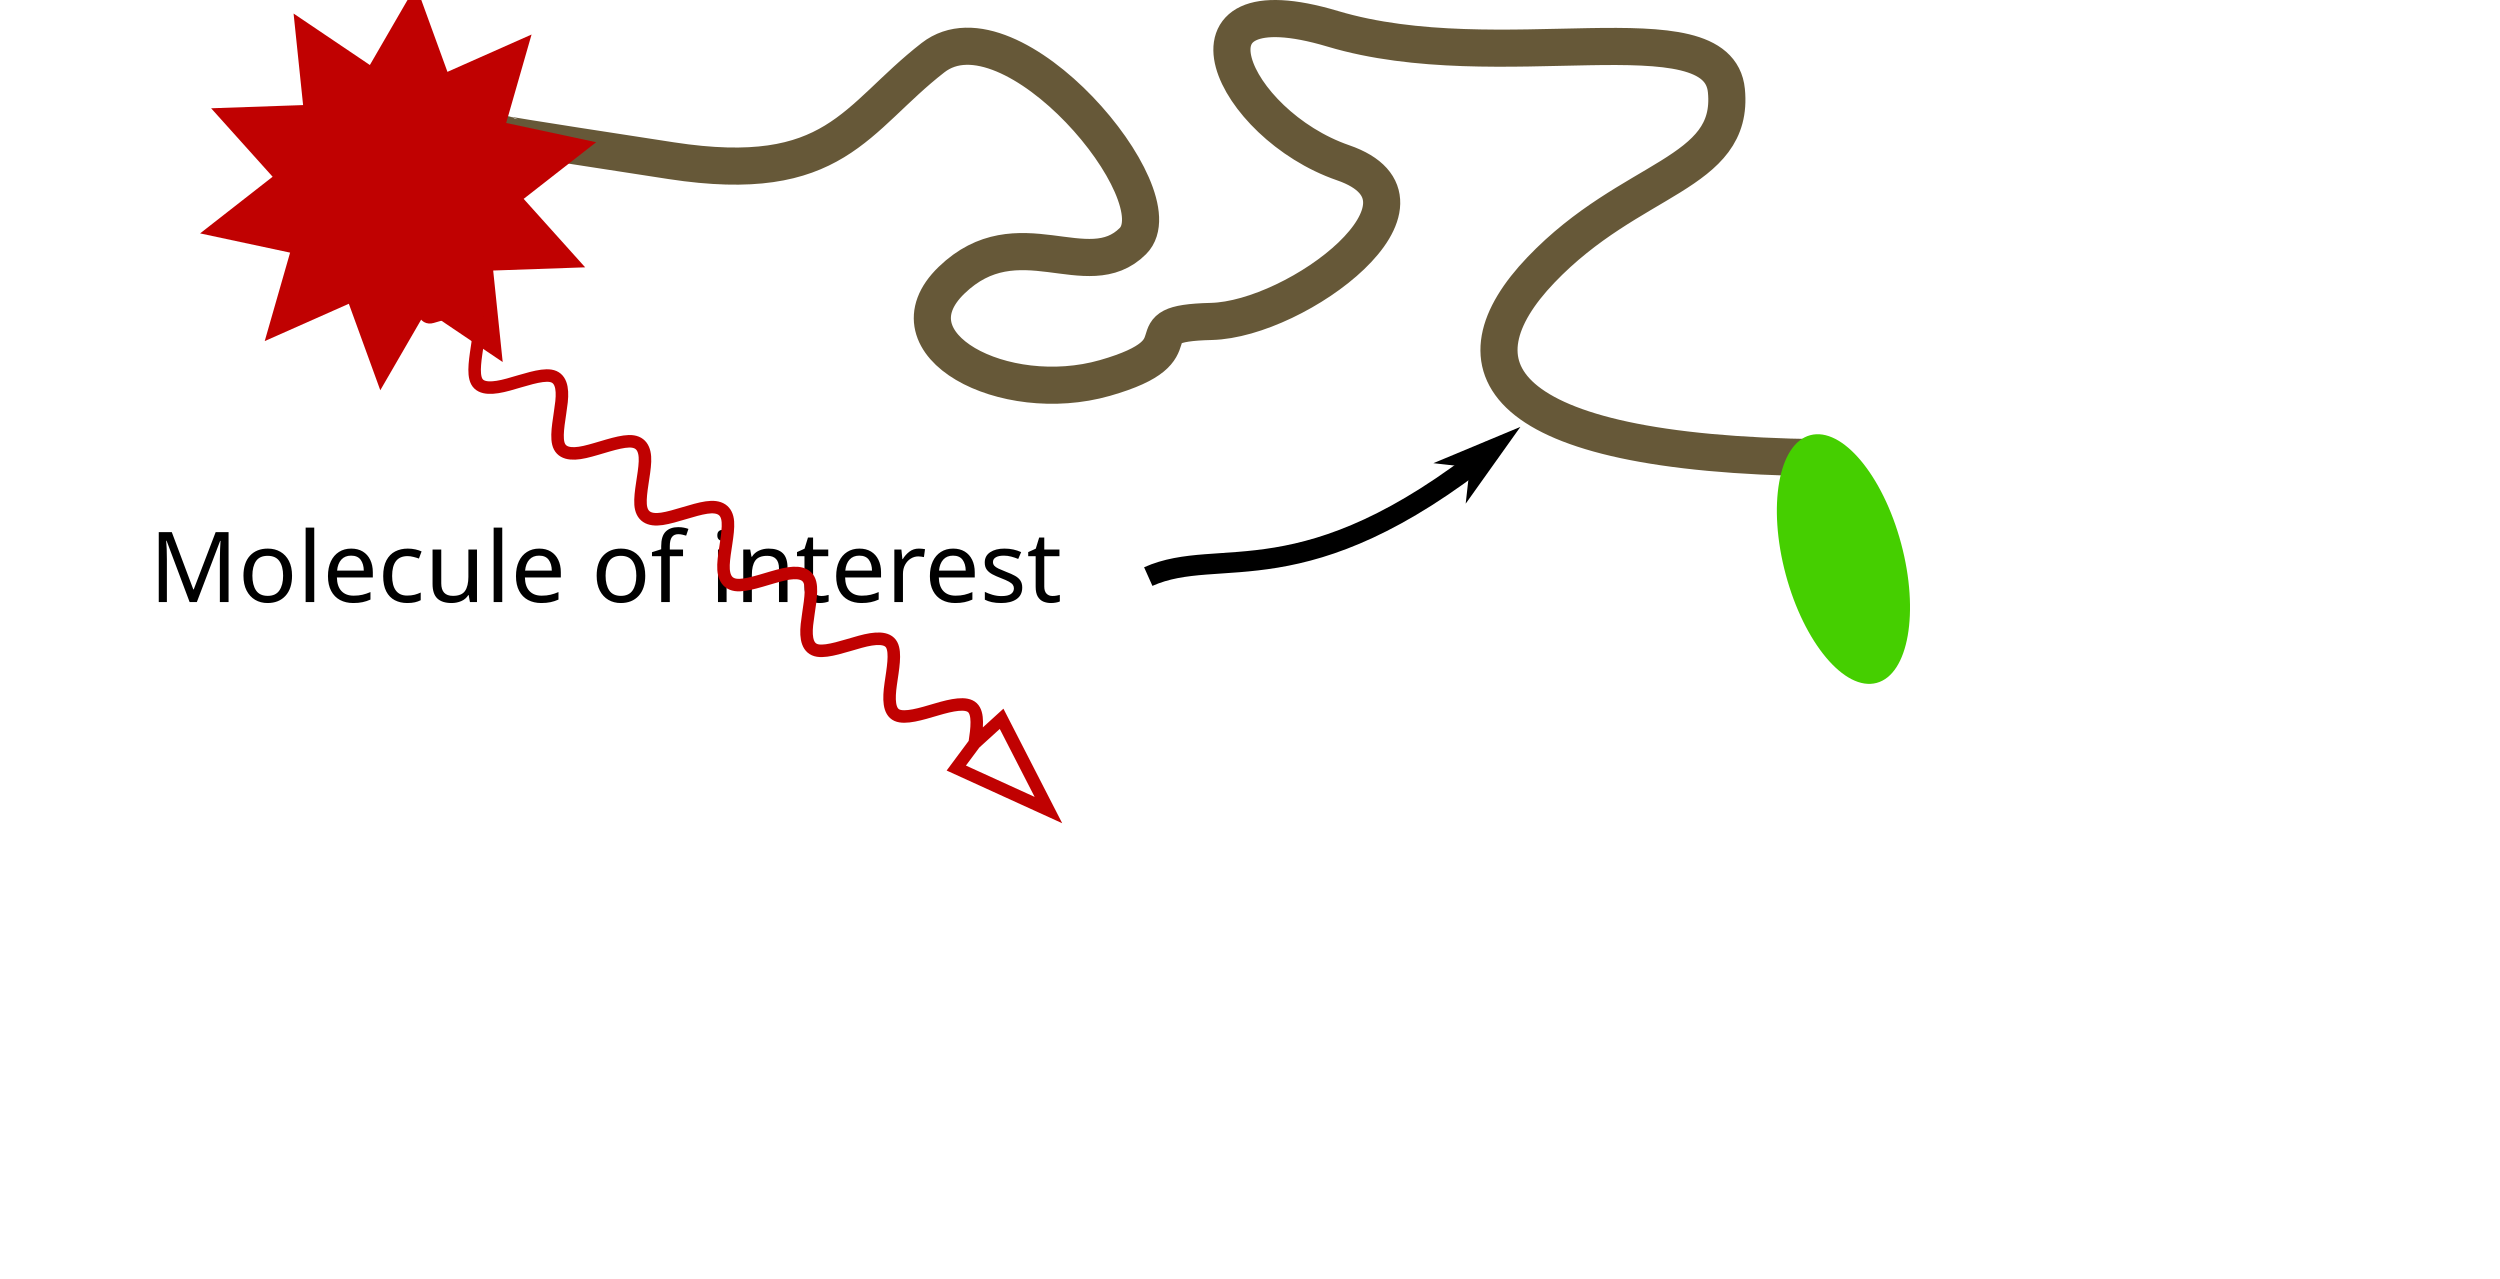
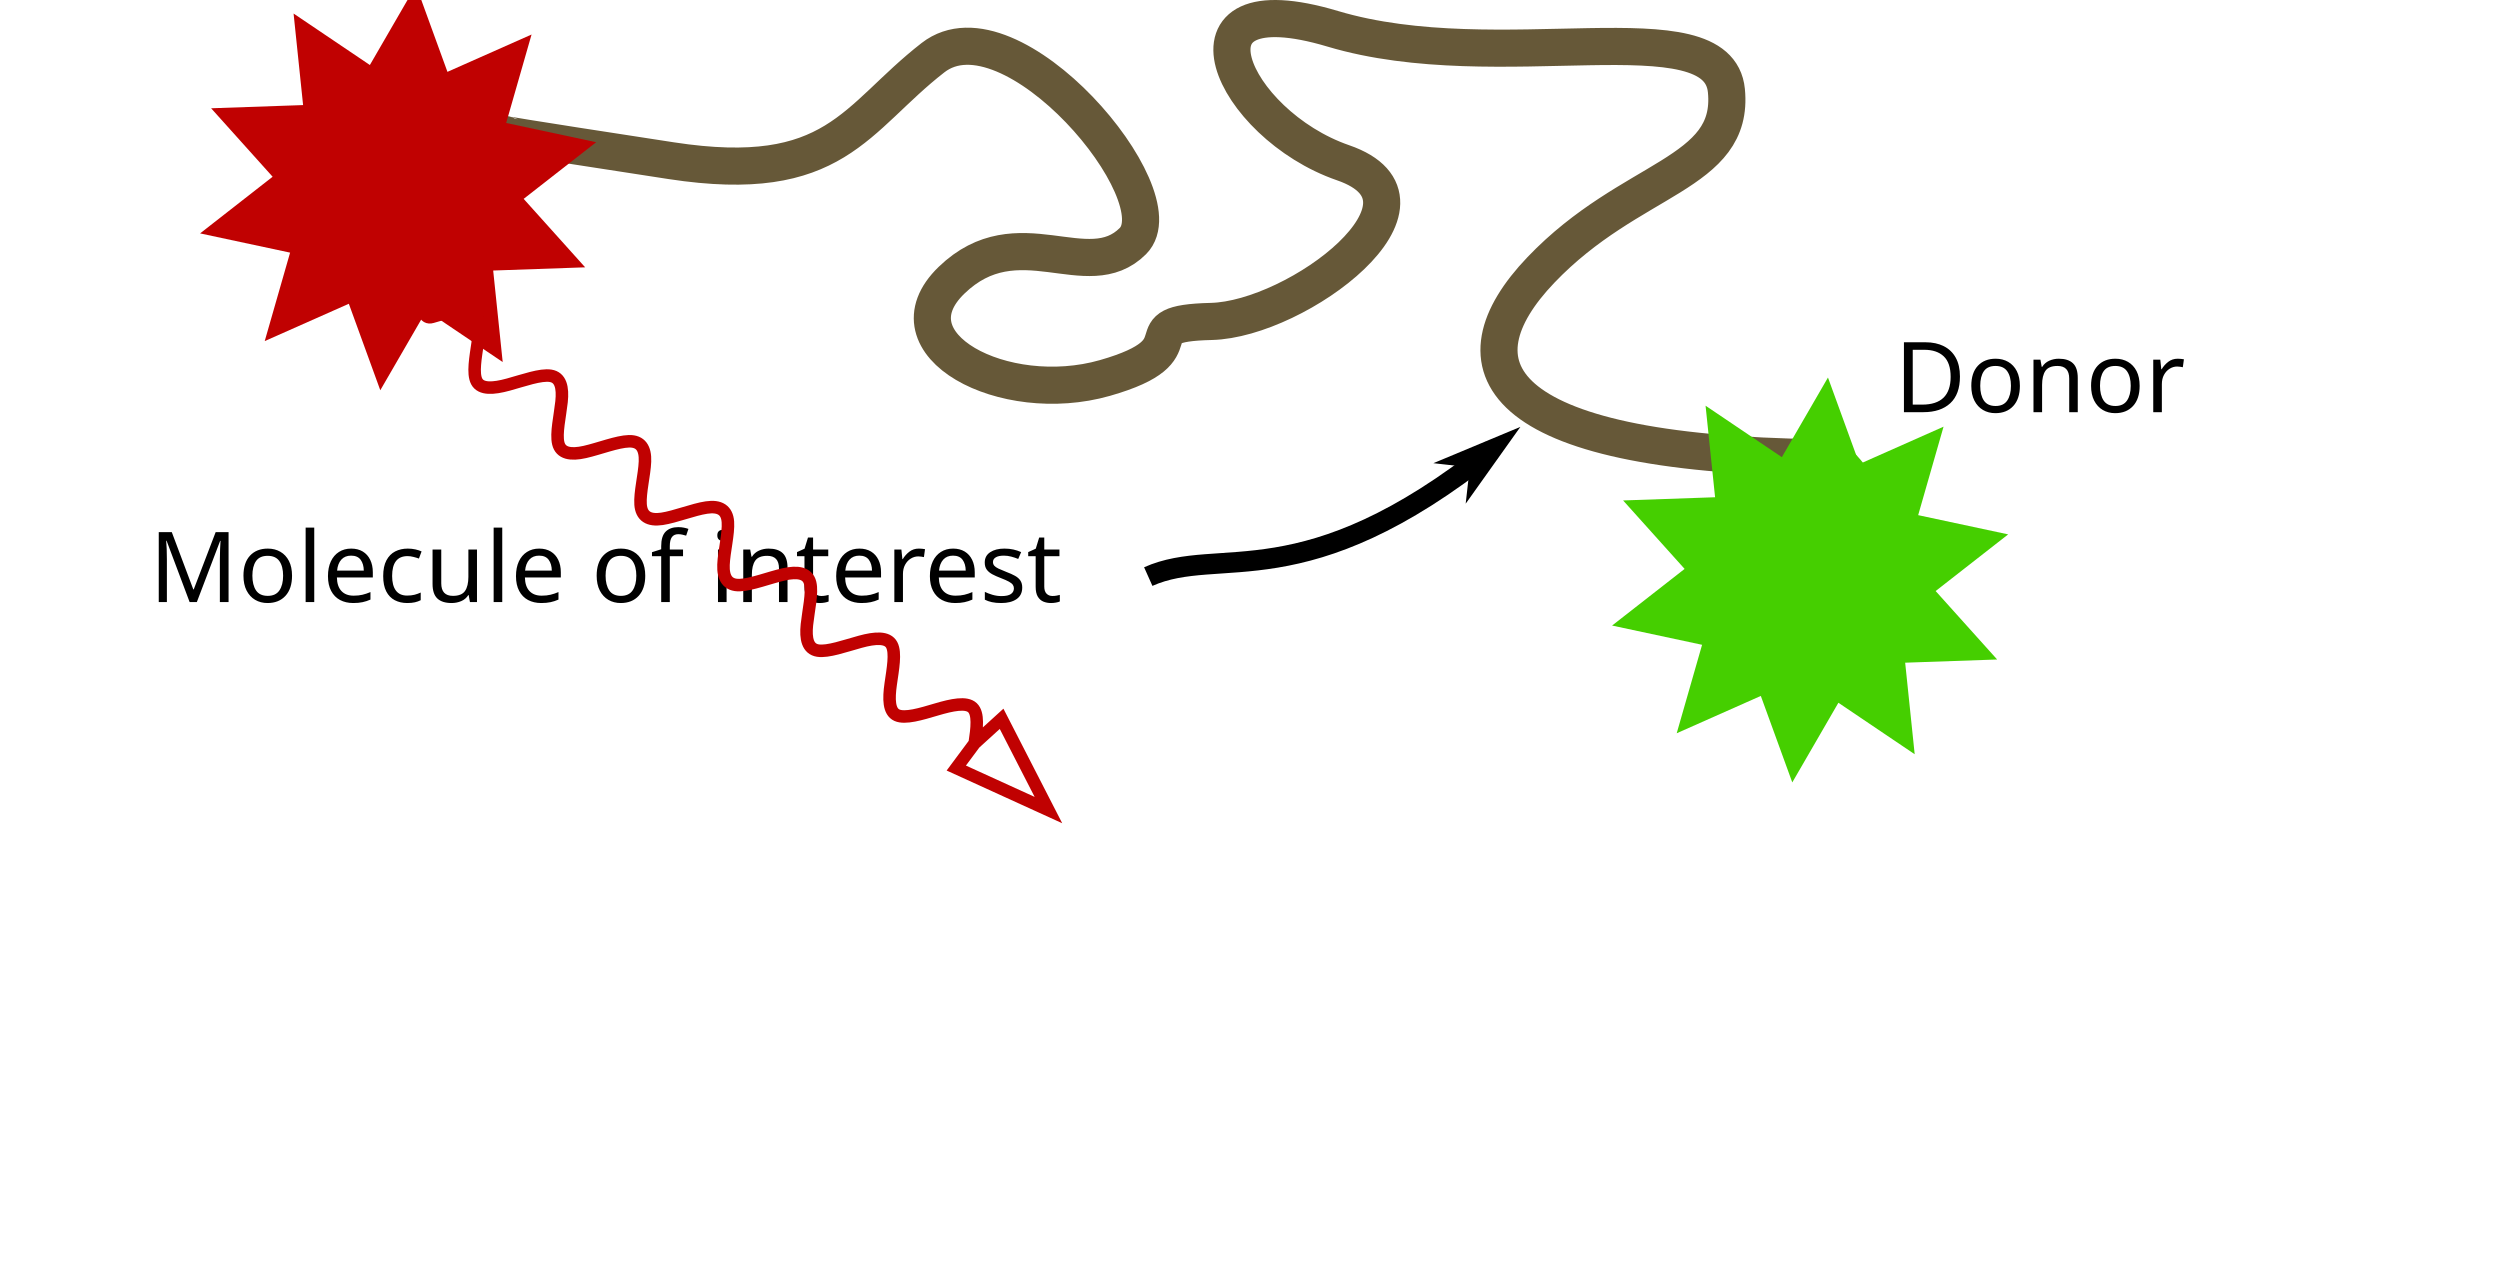
<svg xmlns="http://www.w3.org/2000/svg" width="1225.461" height="626.631" id="svg4258" version="1.1">
  <defs id="defs4260">
    <marker style="overflow:visible" id="Arrow1Send" refX="0" refY="0" orient="auto">
      <path transform="matrix(-0.2,0,0,-0.2,-1.2,0)" style="fill-rule:evenodd;stroke:#000000;stroke-width:1pt" d="M 0,0 5,-5 -12.5,0 5,5 0,0 z" id="path3798" />
    </marker>
    <marker style="overflow:visible" id="Arrow1Lend" refX="0" refY="0" orient="auto">
      <path transform="matrix(-0.8,0,0,-0.8,-10,0)" style="fill-rule:evenodd;stroke:#000000;stroke-width:1pt" d="M 0,0 5,-5 -12.5,0 5,5 0,0 z" id="path3786" />
    </marker>
    <marker orient="auto" refY="0" refX="0" id="Arrow1Mend" style="overflow:visible">
      <path id="path6838" d="M 0,0 5,-5 -12.5,0 5,5 0,0 z" style="fill-rule:evenodd;stroke:#000000;stroke-width:1pt;marker-start:none" transform="matrix(-0.4,0,0,-0.4,-4,0)" />
    </marker>
  </defs>
  <g transform="translate(185.625,-155.3231)" id="layer1" style="display:inline">
    <path id="path4266" d="m 62.087,221.288 c 0,0 0.767,0.463 81.344,12.81 80.577,12.347 90.001,-20.76 128.289,-50.508 38.288,-29.748 120.225,67.63 97.985,89.904 -22.24,22.274 -56.388,-12.235 -88.893,19.193 -32.505,31.428 25.655,62.066 75.152,47.924 49.497,-14.142 9.701,-26.711 52.127,-27.721 42.426,-1.01 119.272,-58.93 64.65,-77.782 -54.622,-18.851 -86.58,-90.029 -5.051,-65.66 81.529,24.369 188.899,-11.112 192.939,30.305 4.041,41.416 -46.739,41.665 -90.914,87.883 -44.175,46.218 -25.219,90.079 136.843,92.08" style="fill:none;stroke:#665838;stroke-width:18.2;stroke-linecap:round;stroke-linejoin:miter;stroke-miterlimit:4;stroke-opacity:1;stroke-dasharray:none" />
  </g>
  <g id="layer7" style="display:none" transform="translate(4e-6,1.700115e-5)">
    <g id="g7919">
      <path style="fill:none;stroke:#000000;stroke-width:10;stroke-linecap:butt;stroke-linejoin:miter;stroke-miterlimit:4;stroke-opacity:1;stroke-dasharray:none" d="M 537.755,313.032 C 494.72,267.882 207.182,354.202 207.182,261.413" id="path5209" />
      <path id="path5211" d="m 532.451,313.032 c 43.034,-45.15 329.865,37.634 329.865,-55.154" style="fill:none;stroke:#000000;stroke-width:10;stroke-linecap:butt;stroke-linejoin:miter;stroke-miterlimit:4;stroke-opacity:1;stroke-dasharray:none" />
    </g>
    <g id="g5226" transform="matrix(4.311734,0,0,4.311734,-93.92358,-2667.56)">
      <g word-spacing="normal" letter-spacing="normal" font-size-adjust="none" font-stretch="normal" font-weight="normal" font-variant="normal" font-style="normal" stroke-miterlimit="10.433" xml:space="preserve" transform="matrix(0.488605,0,0,-0.488605,-85.50587,911.0801)" id="content" style="font-style:normal;font-variant:normal;font-weight:normal;font-stretch:normal;letter-spacing:normal;word-spacing:normal;text-anchor:start;fill:none;stroke:#000000;stroke-linecap:butt;stroke-linejoin:miter;stroke-miterlimit:10.433;stroke-opacity:1;stroke-dasharray:none;stroke-dashoffset:0">
        <path id="path5229" d="m 481.22,440.23 0,0 0,0.01 0,0 0,0.01 0,0.02 0,0.01 0,0.02 0,0.02 -0.01,0.02 0,0.02 -0.01,0.02 0,0.02 -0.01,0.02 -0.01,0.03 -0.01,0.02 -0.01,0.03 -0.02,0.02 -0.01,0.03 -0.02,0.02 -0.02,0.02 -0.02,0.03 -0.02,0.01 -0.01,0.01 -0.01,0.01 -0.02,0.01 -0.01,0.01 -0.02,0.01 -0.01,0.01 -0.02,0.01 -0.01,0.01 -0.02,0.01 -0.02,0 -0.02,0.01 -0.02,0.01 -0.02,0 -0.02,0.01 -0.03,0.01 -0.02,0 -0.02,0 -0.03,0.01 -0.03,0 -0.02,0 -0.03,0.01 -0.03,0 -0.03,0 c -0.75,0 -5.48,-0.46 -6.33,-0.55 -0.4,-0.05 -0.7,-0.3 -0.7,-0.95 0,-0.6 0.45,-0.6 1.2,-0.6 2.39,0 2.49,-0.34 2.49,-0.84 l -0.14,-1 -3,-11.81 c -0.89,1.84 -2.35,3.18 -4.58,3.18 l 0.05,-1.09 c 3.23,0 3.93,-4.08 3.93,-4.37 0,-0.32 -0.09,-0.61 -0.14,-0.86 l -2.5,-9.77 c -0.25,-0.89 -0.25,-0.98 -1,-1.84 -2.18,-2.74 -4.23,-3.53 -5.62,-3.53 -2.49,0 -3.19,2.73 -3.19,4.68 0,2.49 1.59,8.61 2.74,10.91 1.54,2.94 3.79,4.78 5.78,4.78 l -0.05,1.09 c -5.83,0 -12,-7.31 -12,-14.59 0,-4.69 2.73,-7.97 6.62,-7.97 0.99,0 3.49,0.21 6.47,3.74 0.41,-2.1 2.14,-3.74 4.53,-3.74 1.75,0 2.9,1.14 3.69,2.74 0.85,1.79 1.5,4.84 1.5,4.93 0,0.5 -0.45,0.5 -0.59,0.5 -0.5,0 -0.55,-0.2 -0.7,-0.9 -0.85,-3.24 -1.75,-6.17 -3.79,-6.17 -1.34,0 -1.5,1.29 -1.5,2.29 0,1.19 0.1,1.55 0.3,2.39 z" style="fill:#000000;stroke-width:0" />
      </g>
    </g>
  </g>
  <g id="layer9" style="display:none" transform="translate(238.612,1.020069e-5)">
    <text transform="translate(-52.98704,-155.3231)" xml:space="preserve" style="font-size:20px;font-style:normal;font-variant:normal;font-weight:normal;font-stretch:normal;text-align:start;line-height:125%;letter-spacing:0px;word-spacing:0px;writing-mode:lr-tb;text-anchor:start;fill:#000000;fill-opacity:1;stroke:none;display:inline;font-family:Sans;-inkscape-font-specification:Sans" x="755" y="427.362" id="text5799">
      <tspan x="755" y="427.362" style="font-size:48px;fill:#000000;fill-opacity:1" id="tspan5803">Fluorophore</tspan>
    </text>
  </g>
  <g style="display:inline" id="layer6" transform="translate(4e-6,1.700115e-5)">
    <text id="text4828" y="450.435" x="-112.461" style="font-size:20px;font-style:normal;font-variant:normal;font-weight:normal;font-stretch:normal;text-align:start;line-height:125%;letter-spacing:0px;word-spacing:0px;writing-mode:lr-tb;text-anchor:start;fill:#000000;fill-opacity:1;stroke:none;font-family:Sans;-inkscape-font-specification:Sans" xml:space="preserve" transform="translate(185.625,-155.3231)">
      <tspan style="font-size:48px;fill:#000000;fill-opacity:1" y="450.435" x="-112.461" id="tspan4830">Molecule of interest</tspan>
    </text>
    <path transform="translate(0,3.40023e-6)" id="path4832" d="m 562.857,282.627 c 35.2,-15.729 75.899,11.646 168.453,-62.236" style="fill:none;stroke:#000000;stroke-width:10;stroke-linecap:butt;stroke-linejoin:miter;stroke-miterlimit:4;stroke-opacity:1;stroke-dasharray:none;marker-end:url(#Arrow1Send)" />
  </g>
  <g style="display:none" transform="translate(185.625,-155.3231)" id="layer4">
    <text xml:space="preserve" style="font-size:20px;font-style:normal;font-variant:normal;font-weight:normal;font-stretch:normal;text-align:start;line-height:125%;letter-spacing:0px;word-spacing:0px;writing-mode:lr-tb;text-anchor:start;fill:#000000;fill-opacity:1;stroke:none;font-family:Sans;-inkscape-font-specification:Sans" x="-186" y="204.362" id="text4789">
      <tspan id="tspan4791" x="-186" y="204.362" style="font-size:48px;fill:#000000;fill-opacity:1">Acceptor</tspan>
    </text>
  </g>
  <g id="layer15" style="display:inline">
    <path transform="matrix(4.271073,0,0,4.271073,-3503.588,-857.9397)" d="m 853.6,229.866 -10.329,-2.208 8.324,-6.502 -7.059,-7.857 10.556,-0.367 L 854,202.426 l 8.756,5.908 5.292,-9.142 3.611,9.926 9.654,-4.285 -2.913,10.153 10.329,2.208 -8.324,6.502 7.059,7.857 -10.556,0.367 1.092,10.506 -8.756,-5.908 -5.292,9.142 -3.611,-9.926 -9.654,4.285 z" id="path7924" style="color:#000000;fill:#c00101;fill-opacity:1;fill-rule:nonzero;stroke:none;stroke-width:18.2;marker:none;visibility:visible;display:inline;overflow:visible;enable-background:accumulate" />
  </g>
  <g style="display:none" transform="translate(185.625,-155.3231)" id="layer3">
    <path transform="matrix(0.5,0.8660254,-0.8660254,0.5,230.0072,41.70217)" d="m 99.286,285.219 c 0,34.715 -13.112,62.857 -29.286,62.857 -16.174,0 -29.286,-28.142 -29.286,-62.857 0,-34.715 13.112,-62.857 29.286,-62.857 16.174,0 29.286,28.142 29.286,62.857 z" id="path4776" style="color:#000000;fill:#c00101;fill-opacity:1;fill-rule:nonzero;stroke:none;stroke-width:18.2;marker:none;visibility:visible;display:inline;overflow:visible;enable-background:accumulate" />
  </g>
  <g id="layer13" transform="translate(0,6.8004599e-6)" style="display:inline">
    <path style="fill:none;stroke:#c00101;stroke-width:6.135;stroke-miterlimit:4;stroke-opacity:1;stroke-dasharray:none;marker-end:none;display:inline" d="m 206.076,133.763 c 2.252,2.996 -2.019,23.872 5.654,21.596 7.673,-2.276 15.419,-4.632 19.405,-2.827 3.985,1.804 4.111,7.88 3.06,15.257 -1.051,7.377 -2.592,15.297 -0.501,19.197 2.092,3.9 7.99,3.587 15.459,1.538 7.468,-2.049 15.84,-5.101 20.747,-4.314 4.908,0.784 6.107,5.672 5.361,12.712 -0.746,7.04 -2.796,15.523 -1.594,20.407 1.202,4.884 5.973,5.82 13.04,4.216 7.067,-1.606 15.825,-5.081 21.579,-5.234 5.754,-0.152 8.122,3.442 7.87,9.936 -0.253,6.494 -2.563,15.265 -2.154,21.026 0.409,5.763 3.981,8.023 10.47,7.058 6.488,-0.965 15.376,-4.585 21.86,-5.545 6.484,-0.96 10.065,1.291 10.47,7.058 0.404,5.766 -1.905,14.536 -2.154,21.026 -0.249,6.489 2.11,10.094 7.87,9.935 5.758,-0.161 14.515,-3.632 21.579,-5.233 7.064,-1.602 11.843,-0.675 13.04,4.214 1.196,4.891 -0.851,13.37 -1.594,20.407 -0.743,7.037 0.447,11.932 5.361,12.712 4.914,0.775 13.281,-2.267 20.747,-4.314 7.466,-2.047 13.373,-2.369 15.459,1.538 2.085,3.907 0.548,11.822 -0.501,19.198 -1.05,7.376 -0.932,13.46 3.06,15.257 3.992,1.797 11.732,-0.553 19.405,-2.828 7.672,-2.273 14.584,-3.709 17.614,-0.846 3.03,2.862 2.229,9.963 1.075,17.453 l 0,0 -9.009,12.121 45.172,20.604 -22.96,-44.742 -13.203,12.017" title="t sin(7*t)" id="path7852" />
  </g>
  <g id="layer12" style="display:none" transform="translate(0,6.8004599e-6)">
    <path style="fill:none;stroke:#dbba00;stroke-width:6.135;stroke-miterlimit:4;stroke-opacity:1;stroke-dasharray:none;marker-end:none;display:inline" d="m 783.328,309.406 c -3.327,-1.726 -8.517,-22.393 -14.448,-17.018 -5.931,5.374 -11.893,10.852 -16.267,10.951 -4.374,0.099 -7.118,-5.323 -9.365,-12.428 -2.247,-7.105 -4.287,-14.911 -7.861,-17.521 -3.574,-2.61 -8.756,0.226 -14.6,5.307 -5.844,5.081 -12.069,11.457 -16.833,12.872 -4.764,1.419 -7.961,-2.468 -10.337,-9.137 -2.376,-6.669 -4.201,-15.203 -7.4,-19.085 -3.199,-3.882 -7.904,-2.66 -13.579,1.847 -5.675,4.508 -12.064,11.433 -17.184,14.062 -5.121,2.629 -8.812,0.415 -11.396,-5.548 -2.584,-5.963 -4.299,-14.87 -7.163,-19.885 -2.864,-5.018 -7.063,-5.508 -12.494,-1.829 -5.431,3.679 -11.875,10.791 -17.303,14.464 -5.429,3.673 -9.632,3.195 -12.494,-1.829 -2.861,-5.022 -4.577,-13.927 -7.163,-19.885 -2.586,-5.957 -6.273,-8.185 -11.396,-5.547 -5.121,2.638 -11.511,9.559 -17.185,14.061 -5.673,4.502 -10.383,5.737 -13.579,1.848 -3.196,-3.89 -5.023,-12.42 -7.4,-19.085 -2.377,-6.665 -5.57,-10.562 -10.337,-9.137 -4.765,1.429 -10.99,7.795 -16.833,12.873 -5.843,5.078 -11.029,7.926 -14.6,5.307 -3.571,-2.619 -5.613,-10.418 -7.862,-17.521 -2.248,-7.103 -4.988,-12.536 -9.365,-12.428 -4.377,0.109 -10.336,5.579 -16.266,10.952 -5.931,5.371 -11.54,9.658 -15.51,8.39 -3.97,-1.268 -6.324,-8.015 -8.527,-15.266 l 0,0 2.872,-14.826 -49.639,0.988 40.07,30.387 6.697,-16.549" title="t sin(7*t)" id="path7852-3" />
  </g>
  <g id="layer8" style="display:none" transform="translate(238.612,1.020069e-5)">
    <path style="fill:none;stroke:#58b534;stroke-width:6.135;stroke-miterlimit:4;stroke-opacity:1;stroke-dasharray:none;marker-end:none" d="m 363.915,591.359 c 1.708,-3.336 -6.058,-23.179 1.891,-22.244 7.949,0.935 15.983,1.937 19.603,-0.521 3.62,-2.457 2.708,-8.465 0.415,-15.555 -2.293,-7.09 -5.161,-14.632 -3.765,-18.831 1.396,-4.2 7.262,-4.897 14.97,-4.15 7.708,0.747 16.478,2.328 21.179,0.715 4.703,-1.609 5.051,-6.63 3.116,-13.439 -1.935,-6.81 -5.401,-14.82 -5.048,-19.837 0.353,-5.017 4.893,-6.753 12.131,-6.376 7.237,0.378 16.459,2.31 22.155,1.481 5.696,-0.831 7.417,-4.775 6.061,-11.132 -1.356,-6.356 -5.127,-14.605 -5.705,-20.352 -0.579,-5.749 2.556,-8.584 9.114,-8.739 6.558,-0.155 15.933,1.898 22.485,1.739 6.553,-0.159 9.698,-2.988 9.114,-8.739 -0.584,-5.751 -4.354,-13.999 -5.705,-20.352 -1.351,-6.352 0.359,-10.306 6.062,-11.131 5.701,-0.823 14.922,1.105 22.155,1.48 7.233,0.375 11.785,-1.353 12.131,-6.375 0.345,-5.023 -3.117,-13.03 -5.048,-19.837 -1.931,-6.807 -1.593,-11.834 3.116,-13.44 4.71,-1.601 13.473,-0.029 21.179,0.716 7.706,0.745 13.581,0.055 14.97,-4.15 1.389,-4.205 -1.474,-11.742 -3.765,-18.832 -2.291,-7.089 -3.212,-13.104 0.415,-15.555 3.628,-2.451 11.655,-1.454 19.603,-0.52 7.947,0.933 15.003,1.169 17.5,-2.168 2.497,-3.337 0.499,-10.197 -1.914,-17.381 l 0,0 -10.942,-10.408 41,-28 -15,48 -15.058,-9.592" title="t sin(7*t)" id="path10566-5" />
  </g>
  <g id="layer14" style="display:none" transform="translate(0,6.8004599e-6)">
    <path id="path7849" title="t sin(7*t)" d="m 892.027,328.968 c -3.103,2.102 -23.745,-3.185 -21.847,4.591 1.898,7.775 3.872,15.627 1.875,19.52 -1.997,3.892 -8.072,3.721 -15.389,2.31 -7.317,-1.411 -15.152,-3.338 -19.15,-1.439 -3.998,1.898 -3.974,7.805 -2.293,15.365 1.682,7.56 4.32,16.071 3.293,20.934 -1.023,4.864 -5.964,5.822 -12.959,4.733 -6.995,-1.09 -15.368,-3.553 -20.305,-2.591 -4.937,0.962 -6.106,5.681 -4.848,12.818 1.258,7.137 4.301,16.054 4.172,21.809 -0.13,5.754 -3.835,7.944 -10.309,7.374 -6.474,-0.571 -15.121,-3.307 -20.896,-3.18 -5.776,0.127 -8.209,3.584 -7.562,10.112 0.646,6.528 3.827,15.582 4.469,22.105 0.642,6.523 -1.782,9.99 -7.562,10.112 -5.779,0.122 -14.425,-2.614 -20.896,-3.18 -6.469,-0.566 -10.185,1.614 -10.308,7.374 -0.121,5.759 2.917,14.675 4.171,21.809 1.254,7.133 0.095,11.862 -4.847,12.818 -4.943,0.955 -13.313,-1.504 -20.305,-2.591 -6.992,-1.086 -11.94,-0.137 -12.959,4.732 -1.015,4.87 1.615,13.376 3.294,20.934 1.679,7.557 1.712,13.473 -2.293,15.365 -4.004,1.891 -11.834,-0.031 -19.15,-1.439 -7.315,-1.409 -13.398,-1.59 -15.389,2.31 -1.99,3.899 -0.021,11.745 1.876,19.52 1.895,7.774 2.991,14.748 -0.017,17.634 -3.007,2.886 -10.06,1.739 -17.485,0.22 l 0,0 -11.665,-9.591 -22.789,44.109 45.812,-20.743 -11.357,-13.775" style="fill:none;stroke:#58b534;stroke-width:6.135;stroke-miterlimit:4;stroke-opacity:1;stroke-dasharray:none;marker-end:none;display:inline" />
  </g>
-   <g transform="translate(185.625,-155.3231)" style="display:none" id="layer5">
-     <text id="text4785" y="427.362" x="755" style="font-size:20px;font-style:normal;font-variant:normal;font-weight:normal;font-stretch:normal;text-align:start;line-height:125%;letter-spacing:0px;word-spacing:0px;writing-mode:lr-tb;text-anchor:start;fill:#000000;fill-opacity:1;stroke:none;font-family:Sans;-inkscape-font-specification:Sans" xml:space="preserve">
-       <tspan id="tspan4826" style="font-size:48px;fill:#000000;fill-opacity:1" y="427.362" x="755">Donor</tspan>
+   <g transform="translate(185.625,-155.3231)" style="display:inline" id="layer5">
+     <text id="text4785" y="357.362" x="743" style="font-size:20px;font-style:normal;font-variant:normal;font-weight:normal;font-stretch:normal;text-align:start;line-height:125%;letter-spacing:0px;word-spacing:0px;writing-mode:lr-tb;text-anchor:start;fill:#000000;fill-opacity:1;stroke:none;font-family:Sans;-inkscape-font-specification:Sans" xml:space="preserve">
+       <tspan id="tspan4826" style="font-size:48px;fill:#000000;fill-opacity:1" y="357.362" x="743">Donor</tspan>
    </text>
  </g>
  <g style="display:inline" transform="translate(185.625,-155.3231)" id="layer2">
-     <path style="color:#000000;fill:#45cf00;fill-opacity:1;fill-rule:nonzero;stroke:none;stroke-width:18.2;marker:none;visibility:visible;display:inline;overflow:visible;enable-background:accumulate" id="path4778" d="m 99.286,285.219 c 0,34.715 -13.112,62.857 -29.286,62.857 -16.174,0 -29.286,-28.142 -29.286,-62.857 0,-34.715 13.112,-62.857 29.286,-62.857 16.174,0 29.286,28.142 29.286,62.857 z" transform="matrix(0.9659258,-0.258819,0.258819,0.9659258,576.565,171.9788)" />
+     <path style="color:#000000;fill:#45cf00;fill-opacity:1;fill-rule:nonzero;stroke:none;stroke-width:18.2;marker:none;visibility:visible;display:inline;overflow:visible;enable-background:accumulate" id="path4778" d="m 99.286,285.219 a 29.286,62.857 0 1 1 -58.571,0 29.286,62.857 0 1 1 58.571,0 z" transform="matrix(0.9659258,-0.258819,0.258819,0.9659258,576.565,171.9788)" />
  </g>
-   <g id="layer10" style="display:none" transform="translate(0,6.8004599e-6)">
-     <path style="color:#000000;fill:#45cf00;fill-opacity:1;fill-rule:nonzero;stroke:none;stroke-width:18.2;marker:none;visibility:visible;display:inline;overflow:visible;enable-background:accumulate" id="path6397" d="m 853.6,229.866 -10.329,-2.208 8.324,-6.502 -7.059,-7.857 10.556,-0.367 L 854,202.426 l 8.756,5.908 5.292,-9.142 3.611,9.926 9.654,-4.285 -2.913,10.153 10.329,2.208 -8.324,6.502 7.059,7.857 -10.556,0.367 1.092,10.506 -8.756,-5.908 -5.292,9.142 -3.611,-9.926 -9.654,4.285 z" transform="matrix(4.271073,0,0,4.271073,-2789.454,-671.706)" />
+   <g id="layer10" style="display:inline" transform="translate(0,6.8004599e-6)">
+     <path style="color:#000000;fill:#45cf00;fill-opacity:1;fill-rule:nonzero;stroke:none;stroke-width:18.2;marker:none;visibility:visible;display:inline;overflow:visible;enable-background:accumulate" id="path6397" d="m 853.6,229.866 -10.329,-2.208 8.324,-6.502 -7.059,-7.857 10.556,-0.367 L 854,202.426 l 8.756,5.908 5.292,-9.142 3.611,9.926 9.654,-4.285 -2.913,10.153 10.329,2.208 -8.324,6.502 7.059,7.857 -10.556,0.367 1.092,10.506 -8.756,-5.908 -5.292,9.142 -3.611,-9.926 -9.654,4.285 z" transform="matrix(4.271073,0,0,4.271073,-2811.454,-665.706)" />
  </g>
  <g id="layer11" style="display:none" transform="translate(0,6.8004599e-6)">
    <path style="fill:none;stroke:#000000;stroke-width:30;stroke-linecap:butt;stroke-linejoin:miter;stroke-miterlimit:4;stroke-opacity:1;stroke-dasharray:none" d="m 44,505.426 244,0" id="path6400" />
    <text xml:space="preserve" style="font-size:20px;font-style:normal;font-variant:normal;font-weight:normal;font-stretch:normal;text-align:start;line-height:125%;letter-spacing:0px;word-spacing:0px;writing-mode:lr-tb;text-anchor:start;fill:#000000;fill-opacity:1;stroke:none;font-family:Sans;-inkscape-font-specification:Sans" x="40.87" y="470.723" id="text6402">
      <tspan id="tspan6404" x="40.87" y="470.723" style="font-size:56px">~ 1 nm</tspan>
    </text>
  </g>
</svg>
